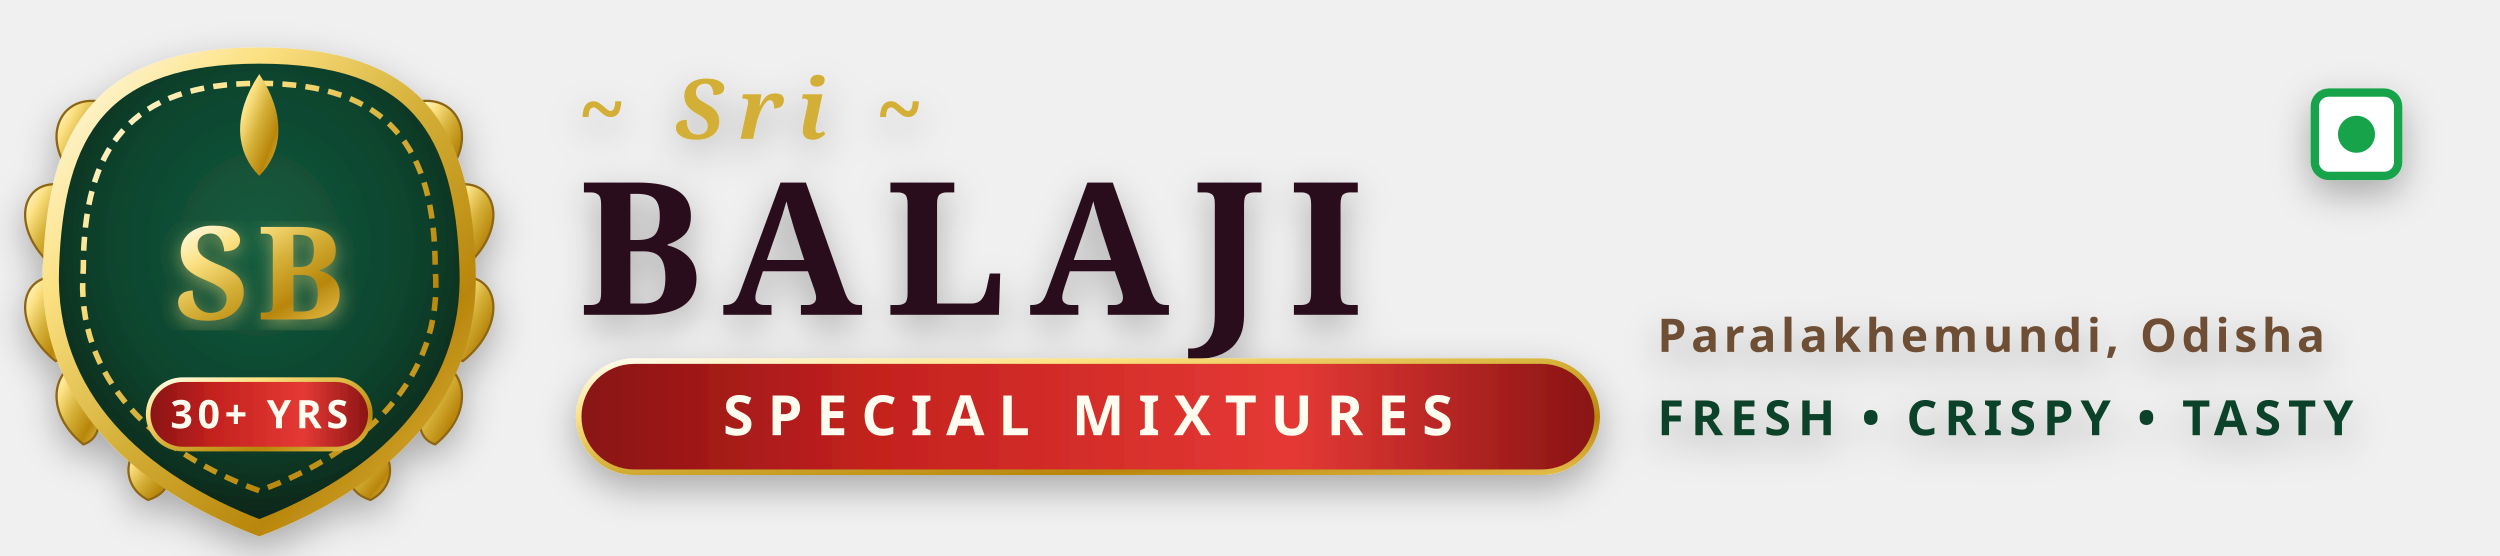
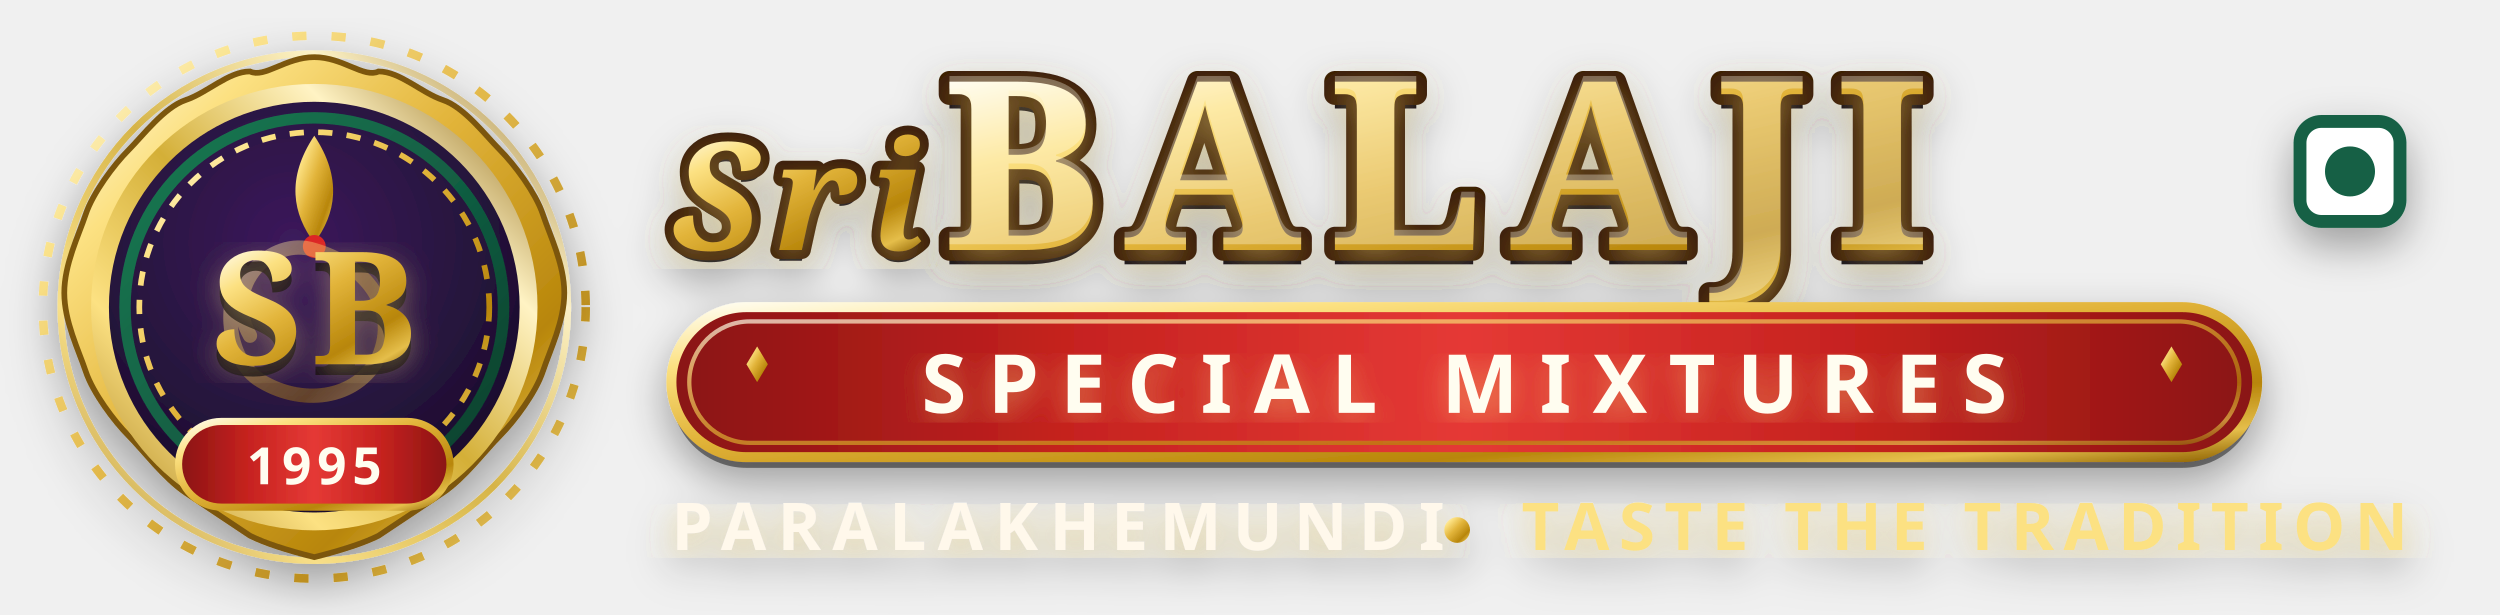
- <svg xmlns="http://www.w3.org/2000/svg" viewBox="0 0 540 120" width="100%" height="100%">
+ <svg xmlns="http://www.w3.org/2000/svg" viewBox="0 0 350 86" width="100%" height="100%">
  <defs>
-     <linearGradient id="hGoldSheen" x1="0%" y1="0%" x2="100%" y2="100%">
+     <linearGradient id="sbGold" x1="0%" y1="0%" x2="100%" y2="100%">
      <stop offset="0%" stop-color="#FFFDF0" />
+       <stop offset="20%" stop-color="#FCE182" />
+       <stop offset="45%" stop-color="#E2B43A" />
+       <stop offset="75%" stop-color="#B8860B" />
+       <stop offset="90%" stop-color="#E5BE4A" />
+       <stop offset="100%" stop-color="#936706" />
+     </linearGradient>
+     <linearGradient id="sbGoldStroke" x1="0%" y1="100%" x2="100%" y2="0%">
+       <stop offset="0%" stop-color="#AA8222" />
      <stop offset="25%" stop-color="#FCE182" />
      <stop offset="50%" stop-color="#D4AF37" />
-       <stop offset="75%" stop-color="#B8860B" />
-       <stop offset="100%" stop-color="#E5BE4A" />
+       <stop offset="75%" stop-color="#FFF3C4" />
+       <stop offset="100%" stop-color="#8C6615" />
    </linearGradient>
-     <radialGradient id="hEmeraldBg" cx="50%" cy="40%" r="65%">
-       <stop offset="0%" stop-color="#155D3F" />
-       <stop offset="60%" stop-color="#0E422C" />
-       <stop offset="100%" stop-color="#051C13" />
+     <radialGradient id="sbPurpleBg" cx="45%" cy="35%" r="65%">
+       <stop offset="0%" stop-color="#3C1A5C" />
+       <stop offset="60%" stop-color="#28143F" />
+       <stop offset="100%" stop-color="#190D2B" />
    </radialGradient>
-     <linearGradient id="hScarletRibbon" x1="0%" y1="0%" x2="100%" y2="0%">
+     <linearGradient id="sbEmerald" x1="0%" y1="0%" x2="100%" y2="100%">
+       <stop offset="0%" stop-color="#1B7A52" />
+       <stop offset="50%" stop-color="#126044" />
+       <stop offset="100%" stop-color="#083B28" />
+     </linearGradient>
+     <linearGradient id="sbCrimson" x1="0%" y1="0%" x2="100%" y2="0%">
      <stop offset="0%" stop-color="#881313" />
-       <stop offset="30%" stop-color="#C5221F" />
-       <stop offset="70%" stop-color="#E53935" />
+       <stop offset="25%" stop-color="#C5221F" />
+       <stop offset="50%" stop-color="#E53935" />
+       <stop offset="75%" stop-color="#C5221F" />
      <stop offset="100%" stop-color="#881313" />
    </linearGradient>
-     <filter id="hShadow" x="-10%" y="-10%" width="120%" height="120%">
-       <feDropShadow dx="0" dy="3" stdDeviation="4" flood-color="#030D08" flood-opacity="0.3" />
+     <filter id="sbShadow" x="-10%" y="-10%" width="125%" height="125%">
+       <feDropShadow dx="0" dy="2.5" stdDeviation="3" flood-color="#09030E" flood-opacity="0.35" />
    </filter>
-     <filter id="hGoldGlow" x="-10%" y="-10%" width="120%" height="120%">
-       <feDropShadow dx="0" dy="1" stdDeviation="2" flood-color="#FCE182" flood-opacity="0.5" />
+     <filter id="sbTextGlow" x="-15%" y="-15%" width="130%" height="130%">
+       <feDropShadow dx="0" dy="1.2" stdDeviation="2" flood-color="#FCE182" flood-opacity="0.45" />
    </filter>
  </defs>
-   <g filter="url(#hShadow)">
-     <g transform="translate(56, 60)">
-       <g fill="url(#hGoldSheen)" stroke="#8C6615" stroke-width="0.5">
-         <path d="M -38 -20 C -48 -28 -44 -40 -34 -38 C -36 -28 -32 -22 -38 -20 Z" />
-         <path d="M -44 -2 C -54 -10 -52 -22 -42 -20 C -43 -12 -38 -4 -44 -2 Z" />
-         <path d="M -44 18 C -54 10 -52 -2 -42 0 C -43 8 -38 16 -44 18 Z" />
-         <path d="M -38 36 C -48 28 -44 16 -34 18 C -36 26 -32 34 -38 36 Z" />
-         <path d="M -24 48 C -32 44 -28 32 -18 36 C -20 42 -18 46 -24 48 Z" />
-         <path d="M 38 -20 C 48 -28 44 -40 34 -38 C 36 -28 32 -22 38 -20 Z" />
-         <path d="M 44 -2 C 54 -10 52 -22 42 -20 C 43 -12 38 -4 44 -2 Z" />
-         <path d="M 44 18 C 54 10 52 -2 42 0 C 43 8 38 16 44 18 Z" />
-         <path d="M 38 36 C 48 28 44 16 34 18 C 36 26 32 34 38 36 Z" />
-         <path d="M 24 48 C 32 44 28 32 18 36 C 20 42 18 46 24 48 Z" />
+   <g filter="url(#sbShadow)">
+     <g transform="translate(44, 43)">
+       <g fill="none" stroke="url(#sbGold)" stroke-width="1.2" opacity="0.9">
+         <circle cx="0" cy="0" r="38" stroke-dasharray="2 3.5" />
+         <circle cx="0" cy="0" r="35.5" stroke="url(#sbGoldStroke)" stroke-width="0.9" />
      </g>
-       <path d="M 0 -48                 C 34 -48, 44 -32, 45 -2                 C 46 26, 26 44, 0 54                 C -26 44, -46 26, -45 -2                 C -44 -32, -34 -48, 0 -48 Z" fill="url(#hEmeraldBg)" stroke="url(#hGoldSheen)" stroke-width="3.5" />
-       <path d="M 0 -42                 C 28 -42, 38 -28, 38 -2                 C 40 22, 22 38, 0 46                 C -22 38, -40 22, -38 -2                 C -38 -28, -28 -42, 0 -42 Z" fill="none" stroke="url(#hGoldSheen)" stroke-width="1.2" stroke-dasharray="3,2" />
-       <path d="M 0 -44 C -6 -35, -5 -27, 0 -22 C 5 -27, 6 -35, 0 -44 Z" fill="url(#hGoldSheen)" />
-       <text x="0" y="9" text-anchor="middle" font-family="'Cinzel', 'Playfair Display', Georgia, serif" font-weight="900" font-size="28" letter-spacing="1.5" fill="url(#hGoldSheen)" filter="url(#hGoldGlow)">
+       <path d="M 0 -35 C 4 -35, 7 -32, 9 -33 C 12 -33, 15 -30, 18 -29 C 21 -28, 24 -24, 26 -22 C 28 -20, 31 -16, 32 -13 C 33 -10, 35 -6, 35 -2 C 35 2, 33 6, 32 9 C 31 12, 28 16, 26 18 C 24 20, 21 24, 18 26 C 15 28, 12 30, 9 32 C 7 33, 4 34, 0 35 C -4 34, -7 33, -9 32 C -12 30, -15 28, -18 26 C -21 24, -24 20, -26 18 C -28 16, -31 12, -32 9 C -33 6, -35 2, -35 -2 C -35 -6, -33 -10, -32 -13 C -31 -16, -28 -20, -26 -22 C -24 -24, -21 -28, -18 -29 C -15 -30, -12 -33, -9 -33 C -7 -32, -4 -35, 0 -35 Z" fill="url(#sbGold)" stroke="#7C5708" stroke-width="0.8" />
+       <circle cx="0" cy="0" r="30" fill="url(#sbPurpleBg)" stroke="url(#sbGoldStroke)" stroke-width="2.5" />
+       <circle cx="0" cy="0" r="26.5" fill="none" stroke="url(#sbEmerald)" stroke-width="1.6" />
+       <circle cx="0" cy="0" r="24.5" fill="none" stroke="url(#sbGold)" stroke-width="0.8" stroke-dasharray="2 2" />
+       <path d="M 0 -24 C -4 -18, -3 -13, 0 -9 C 3 -13, 4 -18, 0 -24 Z" fill="url(#sbGold)" />
+       <circle cx="0" cy="-8.5" r="1.6" fill="#DC2626" />
+       <path d="M -9 4 C -13 -3, -6 -10, 0 -8 C 7 -6, 12 0, 9 7 C 6 13, -2 14, -8 10 C -12 7, -13 0, -10 -5" fill="none" stroke="url(#sbGold)" stroke-width="2" stroke-linecap="round" opacity="0.4" />
+       <text x="0" y="9.5" text-anchor="middle" font-family="'Cinzel', 'Playfair Display', Georgia, serif" font-weight="900" font-size="22" letter-spacing="1" fill="#09030E" opacity="0.85">
        SB
      </text>
-       <rect x="-24" y="22" width="48" height="15" rx="7.5" fill="url(#hScarletRibbon)" stroke="url(#hGoldSheen)" stroke-width="1" />
-       <text x="0" y="32.5" text-anchor="middle" font-family="'Plus Jakarta Sans', sans-serif" font-weight="900" font-size="8.5" fill="#FFFDF0" letter-spacing="1">
-         30+ YRS
+       <text x="0" y="8" text-anchor="middle" font-family="'Cinzel', 'Playfair Display', Georgia, serif" font-weight="900" font-size="22" letter-spacing="1" fill="url(#sbGold)" filter="url(#sbTextGlow)">
+         SB
+       </text>
+       <rect x="-19" y="16" width="38" height="12" rx="6" fill="url(#sbCrimson)" stroke="url(#sbGold)" stroke-width="1" />
+       <text x="0" y="24.8" text-anchor="middle" font-family="'Plus Jakarta Sans', system-ui, sans-serif" font-weight="900" font-size="7.2" fill="#FFFDF0" letter-spacing="0.8">
+         1995
      </text>
    </g>
-     <text x="125" y="30" font-family="'Playfair Display', Georgia, serif" font-weight="700" font-style="italic" font-size="18" letter-spacing="3" fill="#D4AF37">
-       ~ Sri ~
-     </text>
-     <text x="125" y="68" font-family="'Cinzel', 'Playfair Display', Georgia, serif" font-weight="900" font-size="40" letter-spacing="5" fill="#2A0B1A">
-       BALAJI
-     </text>
-     <g transform="translate(125, 78)">
-       <rect x="0" y="0" width="220" height="24" rx="12" fill="url(#hScarletRibbon)" stroke="url(#hGoldSheen)" stroke-width="1.2" />
-       <text x="110" y="16" text-anchor="middle" font-family="'Cinzel', 'Plus Jakarta Sans', sans-serif" font-weight="900" font-size="12" letter-spacing="3" fill="#FFFDF0">
+     <g transform="translate(94, 0)">
+       <text x="0" y="36.5" font-family="'Playfair Display', 'Cinzel', Georgia, serif" font-weight="900" font-style="italic" font-size="21" letter-spacing="2" fill="#09030E" opacity="0.9">
+         Sri
+       </text>
+       <text x="0" y="35" font-family="'Playfair Display', 'Cinzel', Georgia, serif" font-weight="900" font-style="italic" font-size="21" letter-spacing="2" fill="none" stroke="#3A1C04" stroke-width="2.5" stroke-linejoin="round">
+         Sri
+       </text>
+       <text x="0" y="35" font-family="'Playfair Display', 'Cinzel', Georgia, serif" font-weight="900" font-style="italic" font-size="21" letter-spacing="2" fill="url(#sbGold)" filter="url(#sbTextGlow)">
+         Sri
+       </text>
+       <text x="38" y="37" font-family="'Cinzel', 'Playfair Display', Georgia, serif" font-weight="900" font-size="33" letter-spacing="3.8" fill="#09030E" opacity="0.95">
+         BALAJI
+       </text>
+       <text x="38" y="35" font-family="'Cinzel', 'Playfair Display', Georgia, serif" font-weight="900" font-size="33" letter-spacing="3.8" fill="none" stroke="#3A1C04" stroke-width="3" stroke-linejoin="round">
+         BALAJI
+       </text>
+       <text x="38" y="35" font-family="'Cinzel', 'Playfair Display', Georgia, serif" font-weight="900" font-size="33" letter-spacing="3.8" fill="url(#sbGold)" filter="url(#sbTextGlow)">
+         BALAJI
+       </text>
+       <text x="38" y="34.2" font-family="'Cinzel', 'Playfair Display', Georgia, serif" font-weight="900" font-size="33" letter-spacing="3.8" fill="#FFFDF0" opacity="0.32">
+         BALAJI
+       </text>
+       <g transform="translate(228, 17)">
+         <rect x="0" y="0" width="14" height="14" rx="3" fill="#FFFFFF" stroke="#126044" stroke-width="1.8" />
+         <circle cx="7" cy="7" r="3.5" fill="#126044" />
+       </g>
+     </g>
+     <g transform="translate(94, 43)">
+       <rect x="0" y="1.5" width="222" height="21" rx="10.5" fill="#09030E" opacity="0.45" />
+       <rect x="0" y="0" width="222" height="21" rx="10.5" fill="url(#sbCrimson)" stroke="url(#sbGold)" stroke-width="1.4" />
+       <rect x="2.5" y="2" width="217" height="17" rx="8.5" fill="none" stroke="url(#sbGold)" stroke-width="0.6" opacity="0.7" />
+       <polygon points="12,10.5 10.5,8 12,5.5 13.5,8" fill="url(#sbGold)" />
+       <polygon points="210,10.5 208.5,8 210,5.5 211.5,8" fill="url(#sbGold)" />
+       <text x="111" y="14.8" text-anchor="middle" font-family="'Cinzel', 'Plus Jakarta Sans', sans-serif" font-weight="900" font-size="11.4" letter-spacing="3" fill="#FFFDF0" filter="url(#sbTextGlow)">
        SPECIAL MIXTURES
      </text>
    </g>
-     <text x="358" y="94" font-family="'Plus Jakarta Sans', sans-serif" font-weight="800" font-size="10.5" letter-spacing="1.5" fill="#0E422C">
-       FRESH • CRISPY • TASTY
-     </text>
-     <text x="358" y="76" font-family="'Plus Jakarta Sans', sans-serif" font-weight="700" font-size="10" letter-spacing="1" fill="#6E5034">
-       Paralakhemundi, Odisha
-     </text>
-     <g transform="translate(500, 20)">
-       <rect x="0" y="0" width="18" height="18" rx="3" fill="#FFF" stroke="#16A34A" stroke-width="1.8" />
-       <circle cx="9" cy="9" r="4" fill="#16A34A" />
+     <g transform="translate(94, 77)">
+       <text x="0" y="0" font-family="'Plus Jakarta Sans', system-ui, sans-serif" font-weight="800" font-size="9.2" letter-spacing="1.6" fill="#FFF8EB" filter="url(#sbTextGlow)">
+         PARALAKHEMUNDI
+       </text>
+       <circle cx="110" cy="-2.8" r="1.8" fill="url(#sbGold)" />
+       <text x="119" y="0" font-family="'Plus Jakarta Sans', system-ui, sans-serif" font-weight="800" font-size="9.2" letter-spacing="1.3" fill="#FCE182" filter="url(#sbTextGlow)">
+         TASTE THE TRADITION
+       </text>
    </g>
  </g>
</svg>
